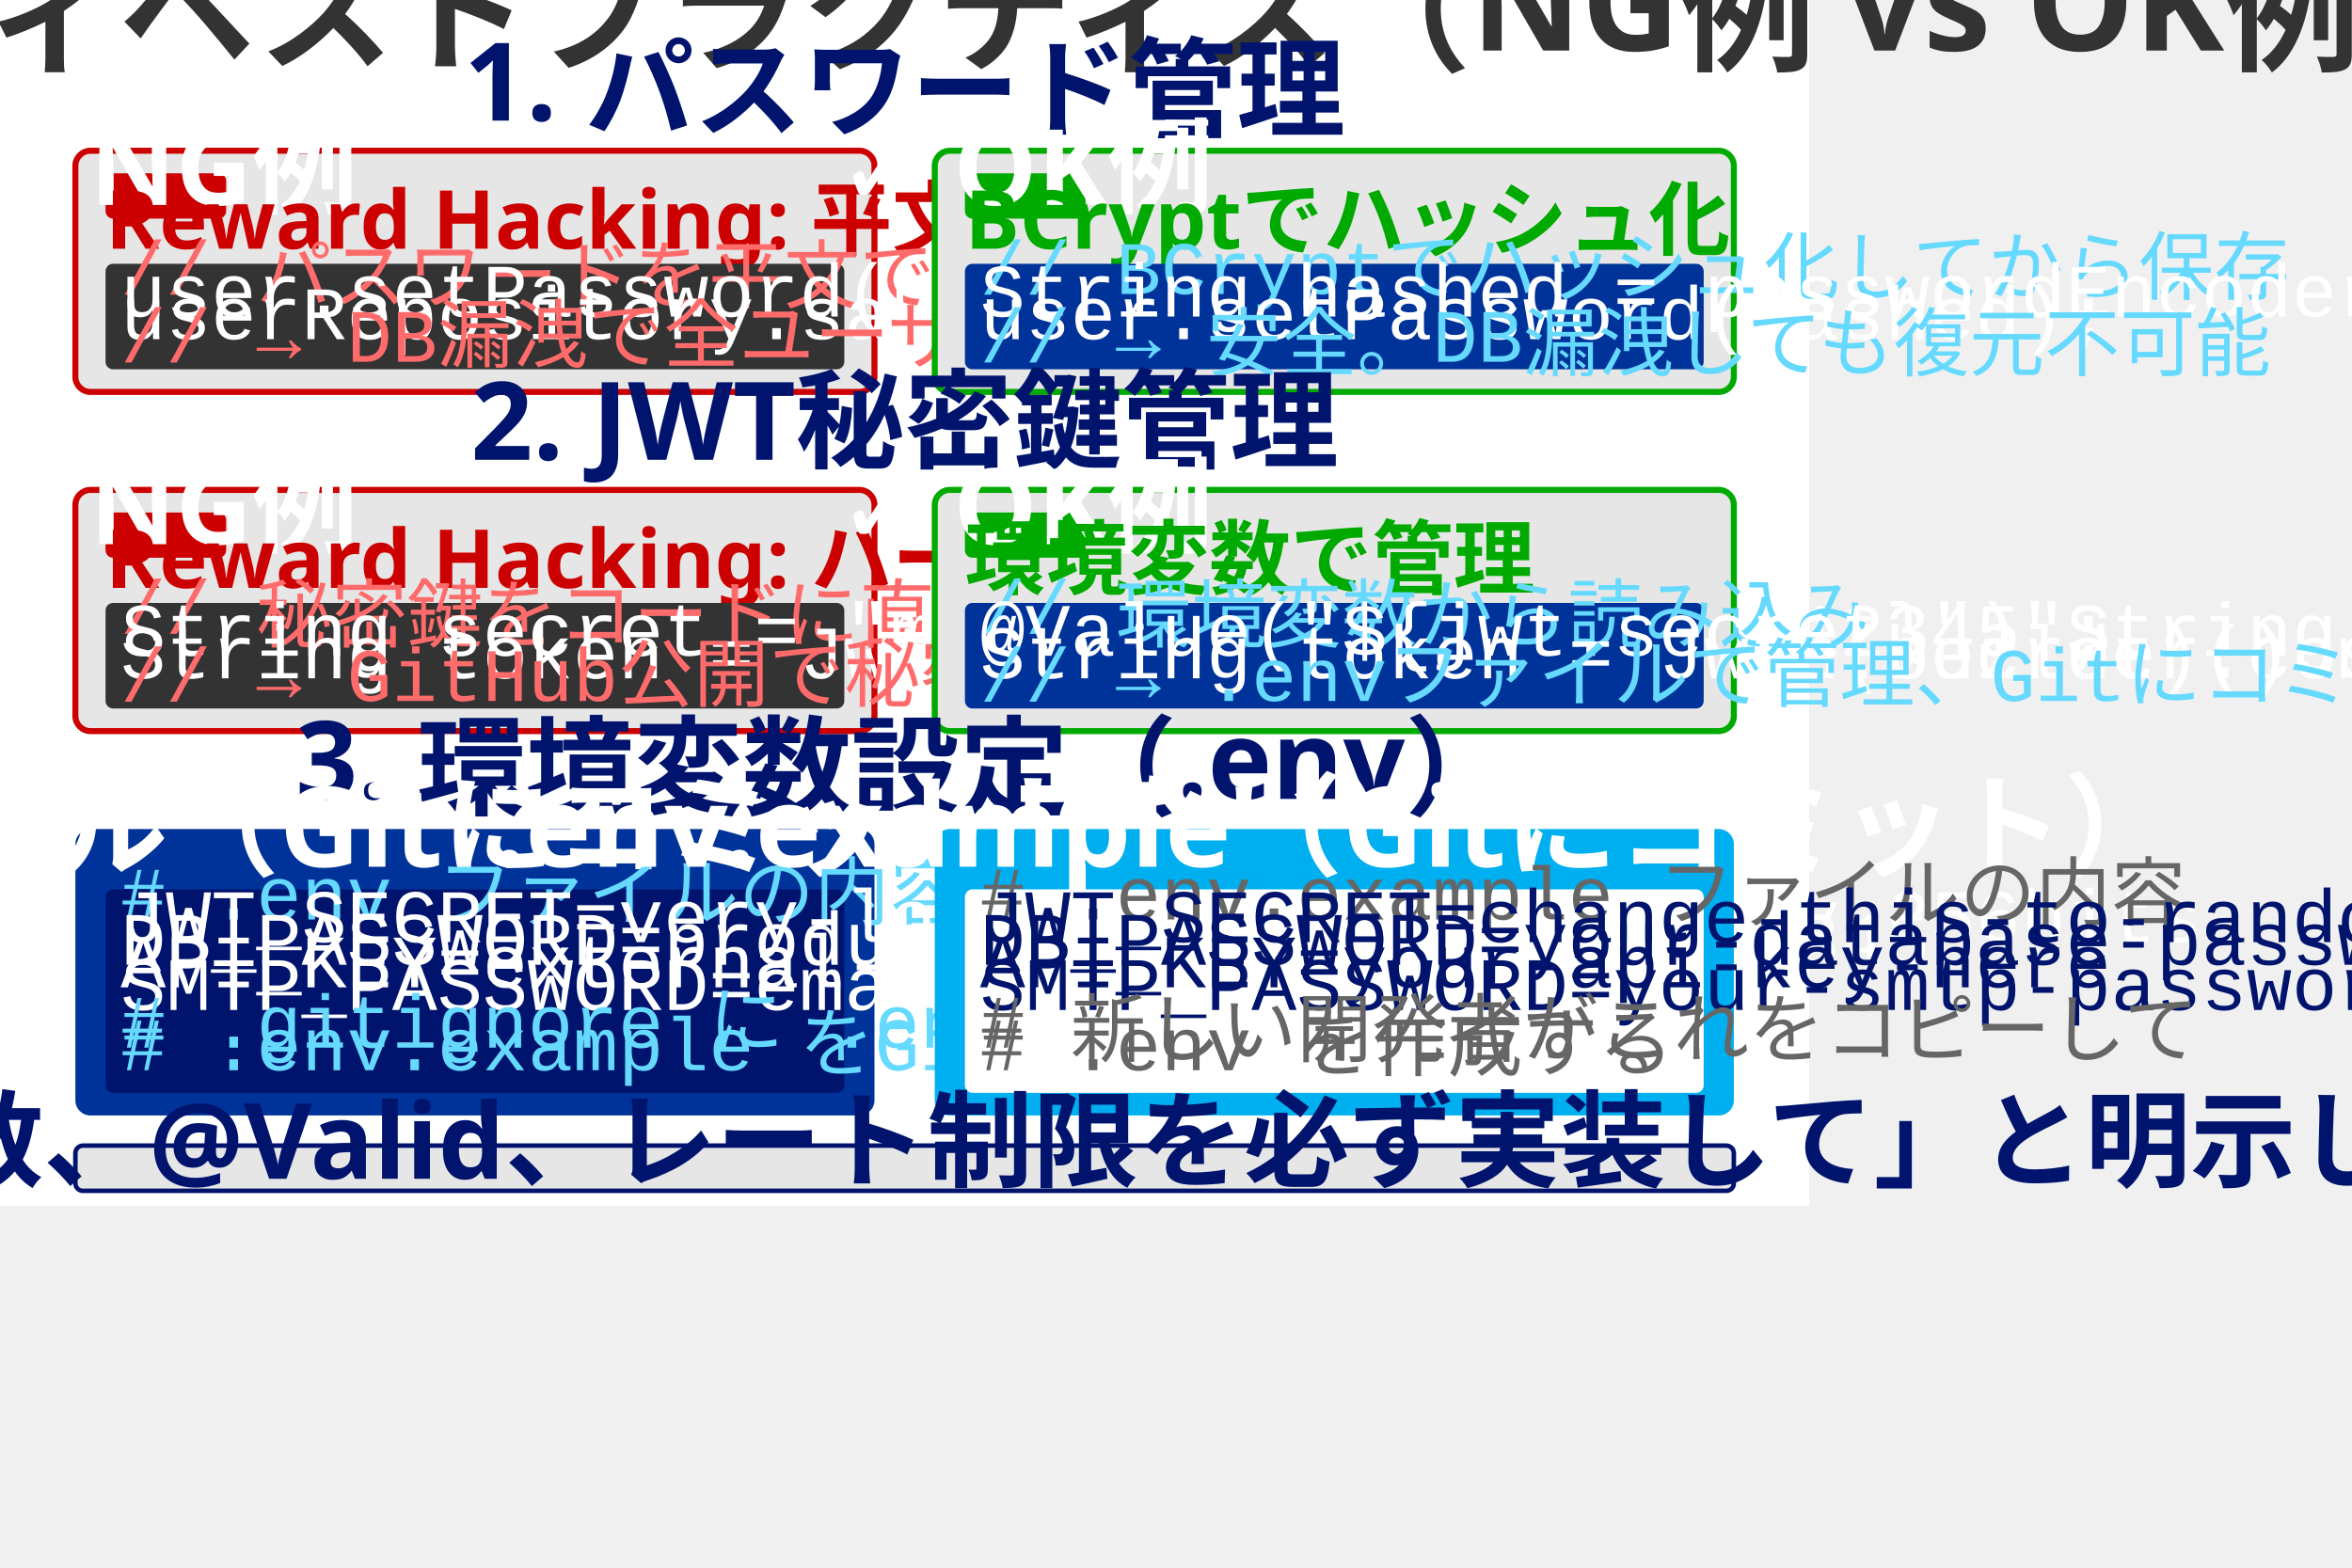
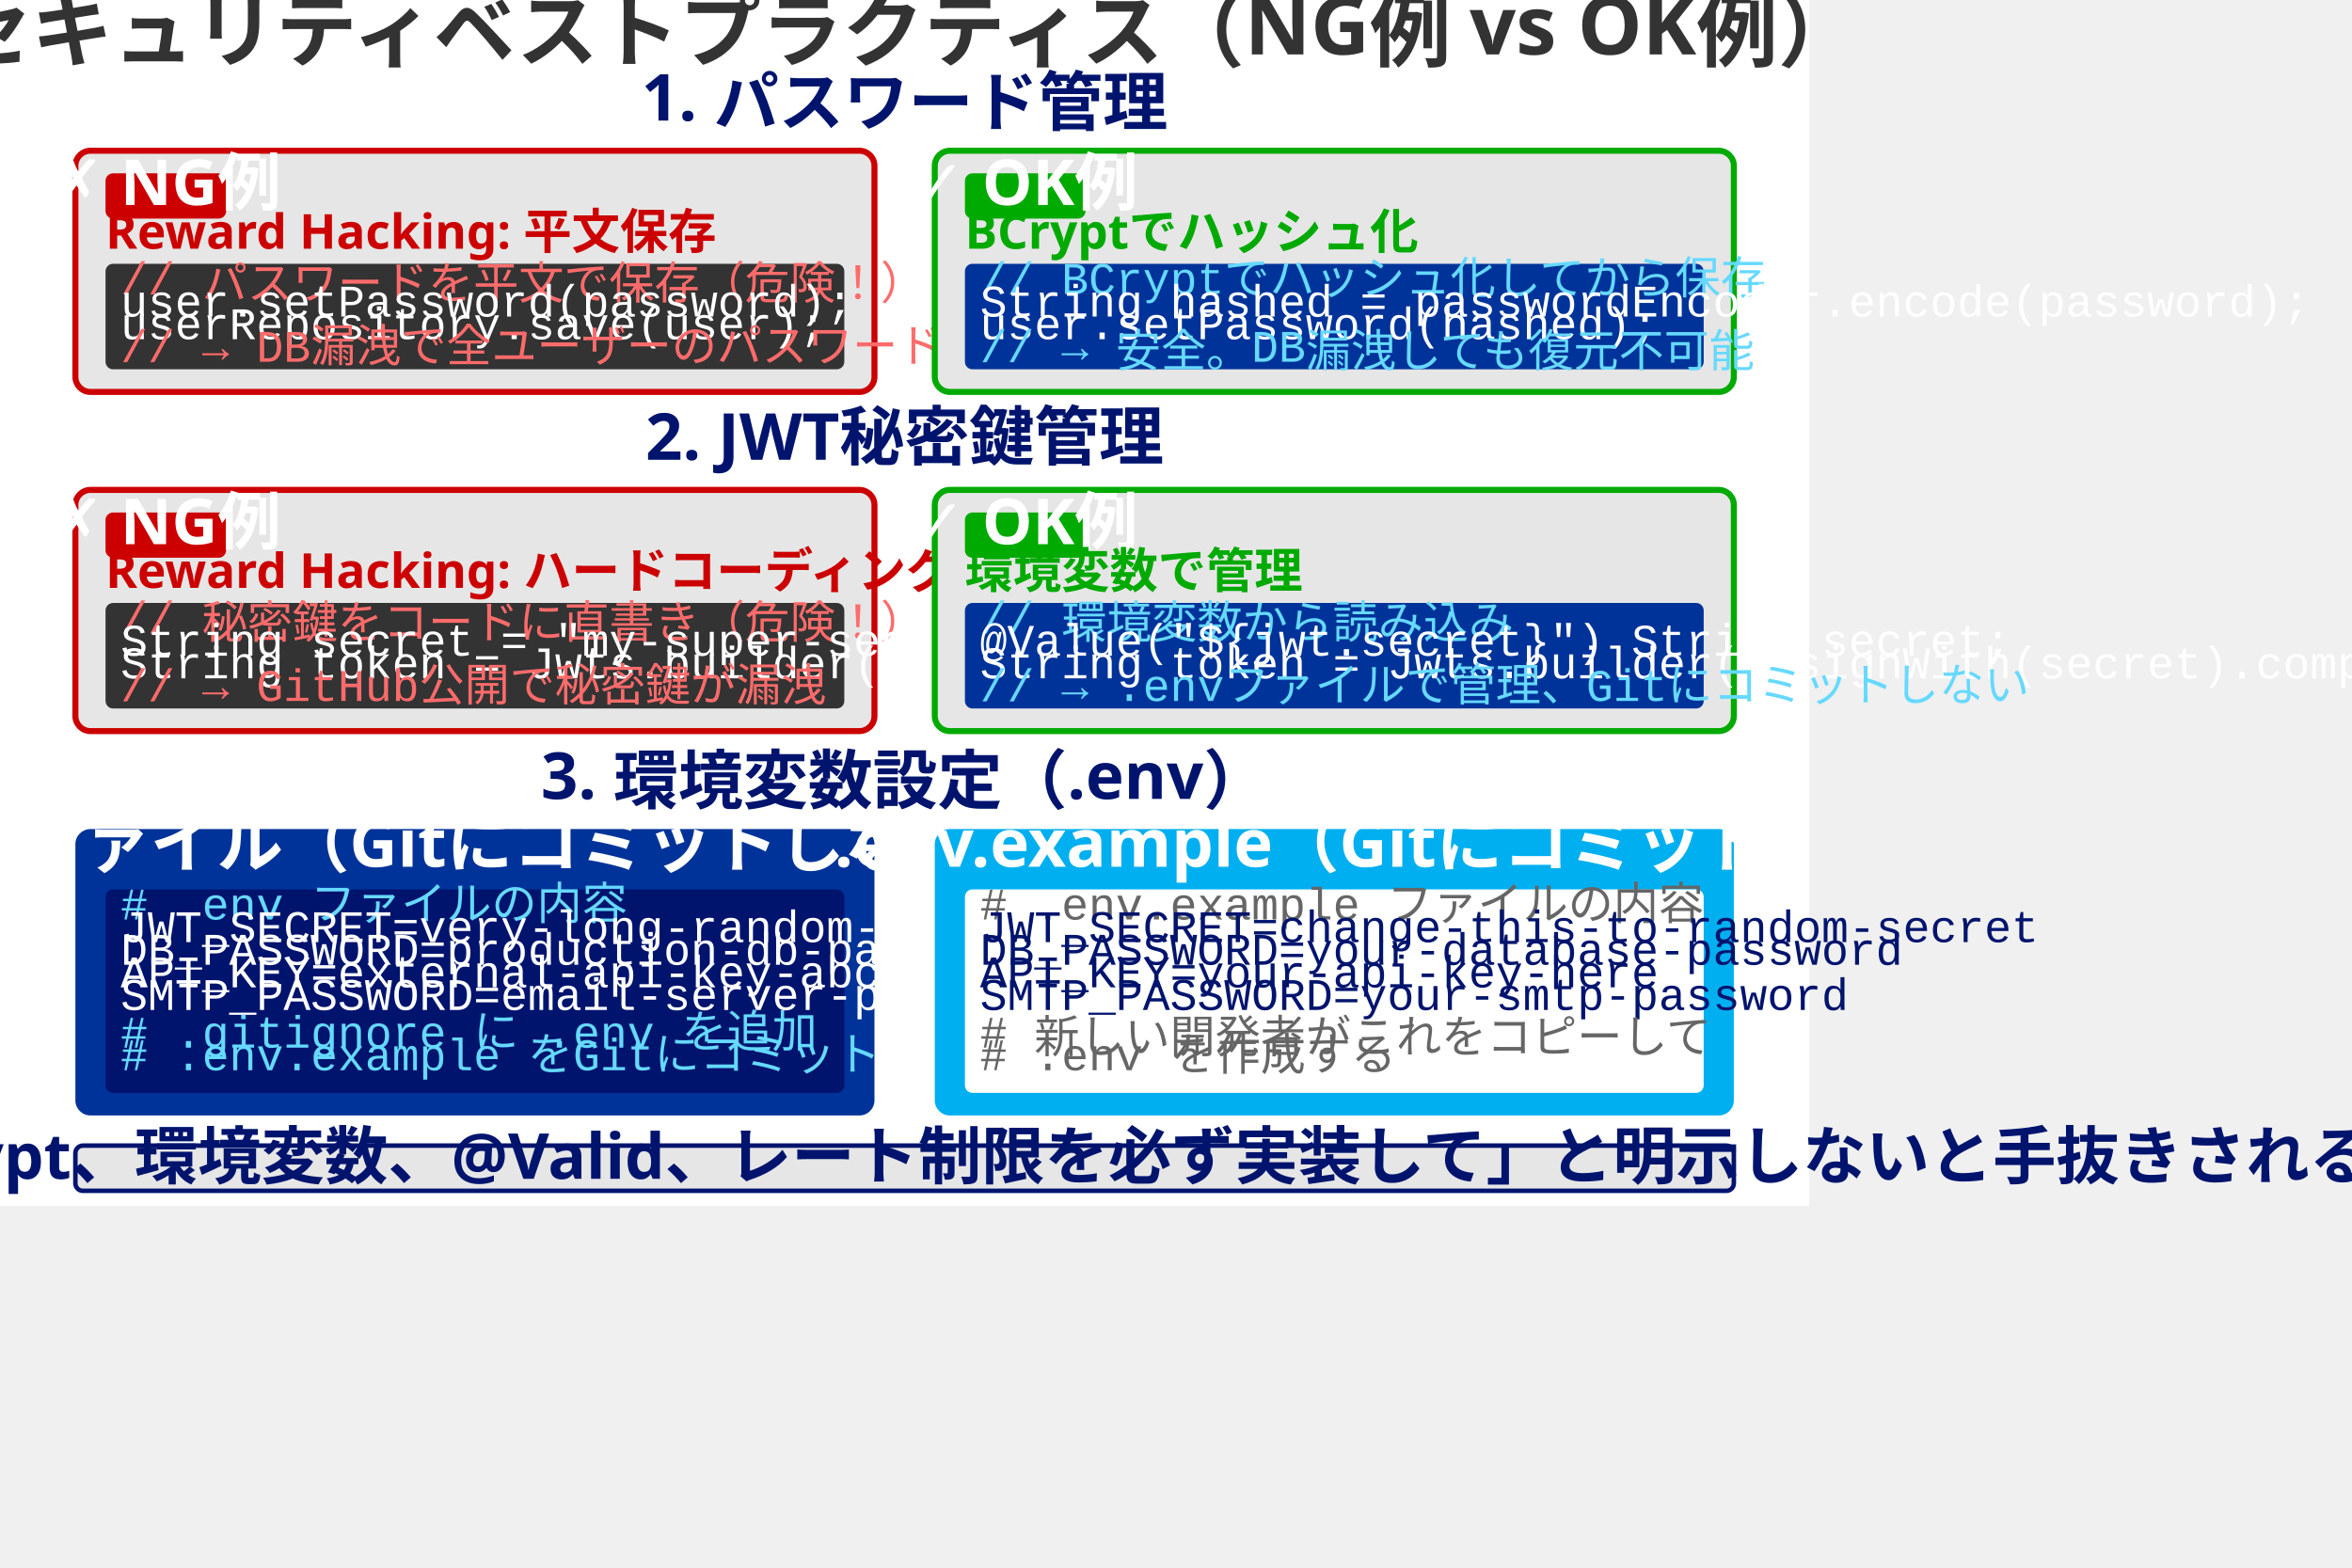
<svg xmlns="http://www.w3.org/2000/svg" viewBox="0 0 1560 1040">
  <defs>
    <style>
-       .title { font-family: 'Noto Sans JP', sans-serif; font-size: 90px; font-weight: bold; fill: #333333; }
-       .section-title { font-family: 'Noto Sans JP', sans-serif; font-size: 74px; font-weight: bold; fill: white; }
-       .code { font-family: 'Courier New', monospace; font-size: 50px; }
-       .text { font-family: 'Noto Sans JP', sans-serif; font-size: 54px; }
+       .title { font-family: 'Noto Sans JP', sans-serif; font-size: 54px; font-weight: bold; fill: #333333; }
+       .section-title { font-family: 'Noto Sans JP', sans-serif; font-size: 44px; font-weight: bold; fill: white; }
+       .code { font-family: 'Courier New', monospace; font-size: 30px; }
+       .text { font-family: 'Noto Sans JP', sans-serif; font-size: 32px; }
    </style>
  </defs>
  <rect width="1200" height="800" fill="#FFFFFF" />
  <text x="600" y="40" class="title" text-anchor="middle">セキュリティベストプラクティス（NG例 vs OK例）</text>
-   <text x="600" y="80" style="font-family: 'Noto Sans JP', sans-serif; font-size: 72px; font-weight: bold; fill: #00146E; text-anchor: middle;">
+   <text x="600" y="80" style="font-family: 'Noto Sans JP', sans-serif; font-size: 43px; font-weight: bold; fill: #00146E; text-anchor: middle;">
    1. パスワード管理
  </text>
  <rect x="50" y="100" width="530" height="160" fill="#E6E6E6" stroke="#CC0000" stroke-width="4" rx="10" />
  <rect x="70" y="115" width="80" height="30" fill="#CC0000" rx="5" />
-   <text x="110" y="136" style="font-family: 'Noto Sans JP', sans-serif; font-size: 70px; fill: white; text-anchor: middle; font-weight: bold;">✗ NG例</text>
+   <text x="110" y="136" style="font-family: 'Noto Sans JP', sans-serif; font-size: 42px; fill: white; text-anchor: middle; font-weight: bold;">✗ NG例</text>
  <text x="70" y="165" class="text" fill="#CC0000" font-weight="bold">Reward Hacking: 平文保存</text>
  <rect x="70" y="175" width="490" height="70" fill="#333333" rx="5" />
  <text x="80" y="195" class="code" fill="#FF6B6B">// パスワードを平文で保存（危険！）</text>
  <text x="80" y="210" class="code" fill="white">user.setPassword(password); </text>
  <text x="80" y="225" class="code" fill="white">userRepository.save(user);</text>
  <text x="80" y="240" class="code" fill="#FF6B6B">// → DB漏洩で全ユーザーのパスワードが露出</text>
  <rect x="620" y="100" width="530" height="160" fill="#E6E6E6" stroke="#00AA00" stroke-width="4" rx="10" />
  <rect x="640" y="115" width="80" height="30" fill="#00AA00" rx="5" />
-   <text x="680" y="136" style="font-family: 'Noto Sans JP', sans-serif; font-size: 70px; fill: white; text-anchor: middle; font-weight: bold;">✓ OK例</text>
+   <text x="680" y="136" style="font-family: 'Noto Sans JP', sans-serif; font-size: 42px; fill: white; text-anchor: middle; font-weight: bold;">✓ OK例</text>
  <text x="640" y="165" class="text" fill="#00AA00" font-weight="bold">BCryptでハッシュ化</text>
  <rect x="640" y="175" width="490" height="70" fill="#003399" rx="5" />
  <text x="650" y="195" class="code" fill="#66D9FF">// BCryptでハッシュ化してから保存</text>
  <text x="650" y="210" class="code" fill="white">String hashed = passwordEncoder.encode(password);</text>
  <text x="650" y="225" class="code" fill="white">user.setPassword(hashed);</text>
  <text x="650" y="240" class="code" fill="#66D9FF">// → 安全。DB漏洩しても復元不可能</text>
-   <text x="600" y="305" style="font-family: 'Noto Sans JP', sans-serif; font-size: 72px; font-weight: bold; fill: #00146E; text-anchor: middle;">
+   <text x="600" y="305" style="font-family: 'Noto Sans JP', sans-serif; font-size: 43px; font-weight: bold; fill: #00146E; text-anchor: middle;">
    2. JWT秘密鍵管理
  </text>
  <rect x="50" y="325" width="530" height="160" fill="#E6E6E6" stroke="#CC0000" stroke-width="4" rx="10" />
  <rect x="70" y="340" width="80" height="30" fill="#CC0000" rx="5" />
-   <text x="110" y="361" style="font-family: 'Noto Sans JP', sans-serif; font-size: 70px; fill: white; text-anchor: middle; font-weight: bold;">✗ NG例</text>
+   <text x="110" y="361" style="font-family: 'Noto Sans JP', sans-serif; font-size: 42px; fill: white; text-anchor: middle; font-weight: bold;">✗ NG例</text>
  <text x="70" y="390" class="text" fill="#CC0000" font-weight="bold">Reward Hacking: ハードコーディング</text>
  <rect x="70" y="400" width="490" height="70" fill="#333333" rx="5" />
  <text x="80" y="420" class="code" fill="#FF6B6B">// 秘密鍵をコードに直書き（危険！）</text>
  <text x="80" y="435" class="code" fill="white">String secret = "my-super-secret-key-12345";</text>
  <text x="80" y="450" class="code" fill="white">String token = Jwts.builder().signWith(secret).compact();</text>
  <text x="80" y="465" class="code" fill="#FF6B6B">// → GitHub公開で秘密鍵が漏洩</text>
  <rect x="620" y="325" width="530" height="160" fill="#E6E6E6" stroke="#00AA00" stroke-width="4" rx="10" />
  <rect x="640" y="340" width="80" height="30" fill="#00AA00" rx="5" />
-   <text x="680" y="361" style="font-family: 'Noto Sans JP', sans-serif; font-size: 70px; fill: white; text-anchor: middle; font-weight: bold;">✓ OK例</text>
+   <text x="680" y="361" style="font-family: 'Noto Sans JP', sans-serif; font-size: 42px; fill: white; text-anchor: middle; font-weight: bold;">✓ OK例</text>
  <text x="640" y="390" class="text" fill="#00AA00" font-weight="bold">環境変数で管理</text>
  <rect x="640" y="400" width="490" height="70" fill="#003399" rx="5" />
  <text x="650" y="420" class="code" fill="#66D9FF">// 環境変数から読み込み</text>
  <text x="650" y="435" class="code" fill="white">@Value("${jwt.secret}") String secret;</text>
  <text x="650" y="450" class="code" fill="white">String token = Jwts.builder().signWith(secret).compact();</text>
  <text x="650" y="465" class="code" fill="#66D9FF">// → .envファイルで管理、Gitにコミットしない</text>
-   <text x="600" y="530" style="font-family: 'Noto Sans JP', sans-serif; font-size: 72px; font-weight: bold; fill: #00146E; text-anchor: middle;">
+   <text x="600" y="530" style="font-family: 'Noto Sans JP', sans-serif; font-size: 43px; font-weight: bold; fill: #00146E; text-anchor: middle;">
    3. 環境変数設定（.env）
  </text>
  <rect x="50" y="550" width="530" height="190" fill="#003399" rx="10" />
  <text x="300" y="575" class="section-title" text-anchor="middle">.env ファイル（Gitにコミットしない）</text>
  <rect x="70" y="590" width="490" height="135" fill="#00146E" rx="5" />
  <text x="80" y="610" class="code" fill="#66D9FF"># .env ファイルの内容</text>
  <text x="80" y="625" class="code" fill="white">JWT_SECRET=very-long-random-secret-key-256bits</text>
  <text x="80" y="640" class="code" fill="white">DB_PASSWORD=production-db-password-12345</text>
  <text x="80" y="655" class="code" fill="white">API_KEY=external-api-key-abcdefgh</text>
  <text x="80" y="670" class="code" fill="white">SMTP_PASSWORD=email-server-password</text>
  <text x="80" y="695" class="code" fill="#66D9FF"># .gitignore に .env を追加</text>
  <text x="80" y="710" class="code" fill="#66D9FF"># .env.example をGitにコミット</text>
  <rect x="620" y="550" width="530" height="190" fill="#00AFF0" rx="10" />
  <text x="885" y="575" class="section-title" text-anchor="middle">.env.example（Gitにコミット）</text>
  <rect x="640" y="590" width="490" height="135" fill="#FFFFFF" rx="5" />
-   <text x="650" y="610" style="font-family: 'Courier New', monospace; font-size: 50px; fill: #666666;"># .env.example ファイルの内容</text>
-   <text x="650" y="625" style="font-family: 'Courier New', monospace; font-size: 50px; fill: #00146E;">JWT_SECRET=change-this-to-random-secret</text>
-   <text x="650" y="640" style="font-family: 'Courier New', monospace; font-size: 50px; fill: #00146E;">DB_PASSWORD=your-database-password</text>
-   <text x="650" y="655" style="font-family: 'Courier New', monospace; font-size: 50px; fill: #00146E;">API_KEY=your-api-key-here</text>
-   <text x="650" y="670" style="font-family: 'Courier New', monospace; font-size: 50px; fill: #00146E;">SMTP_PASSWORD=your-smtp-password</text>
-   <text x="650" y="695" style="font-family: 'Courier New', monospace; font-size: 50px; fill: #666666;"># 新しい開発者がこれをコピーして</text>
-   <text x="650" y="710" style="font-family: 'Courier New', monospace; font-size: 50px; fill: #666666;"># .env を作成する</text>
+   <text x="650" y="610" style="font-family: 'Courier New', monospace; font-size: 30px; fill: #666666;"># .env.example ファイルの内容</text>
+   <text x="650" y="625" style="font-family: 'Courier New', monospace; font-size: 30px; fill: #00146E;">JWT_SECRET=change-this-to-random-secret</text>
+   <text x="650" y="640" style="font-family: 'Courier New', monospace; font-size: 30px; fill: #00146E;">DB_PASSWORD=your-database-password</text>
+   <text x="650" y="655" style="font-family: 'Courier New', monospace; font-size: 30px; fill: #00146E;">API_KEY=your-api-key-here</text>
+   <text x="650" y="670" style="font-family: 'Courier New', monospace; font-size: 30px; fill: #00146E;">SMTP_PASSWORD=your-smtp-password</text>
+   <text x="650" y="695" style="font-family: 'Courier New', monospace; font-size: 30px; fill: #666666;"># 新しい開発者がこれをコピーして</text>
+   <text x="650" y="710" style="font-family: 'Courier New', monospace; font-size: 30px; fill: #666666;"># .env を作成する</text>
  <rect x="50" y="760" width="1100" height="30" fill="#E6E6E6" stroke="#00146E" stroke-width="3" rx="5" />
-   <text x="600" y="782" style="font-family: 'Noto Sans JP', sans-serif; font-size: 70px; fill: #00146E; text-anchor: middle; font-weight: bold;">
+   <text x="600" y="782" style="font-family: 'Noto Sans JP', sans-serif; font-size: 42px; fill: #00146E; text-anchor: middle; font-weight: bold;">
    AIへの指示: 「BCrypt、環境変数、@Valid、レート制限を必ず実装して」と明示しないと手抜きされる
  </text>
</svg>
